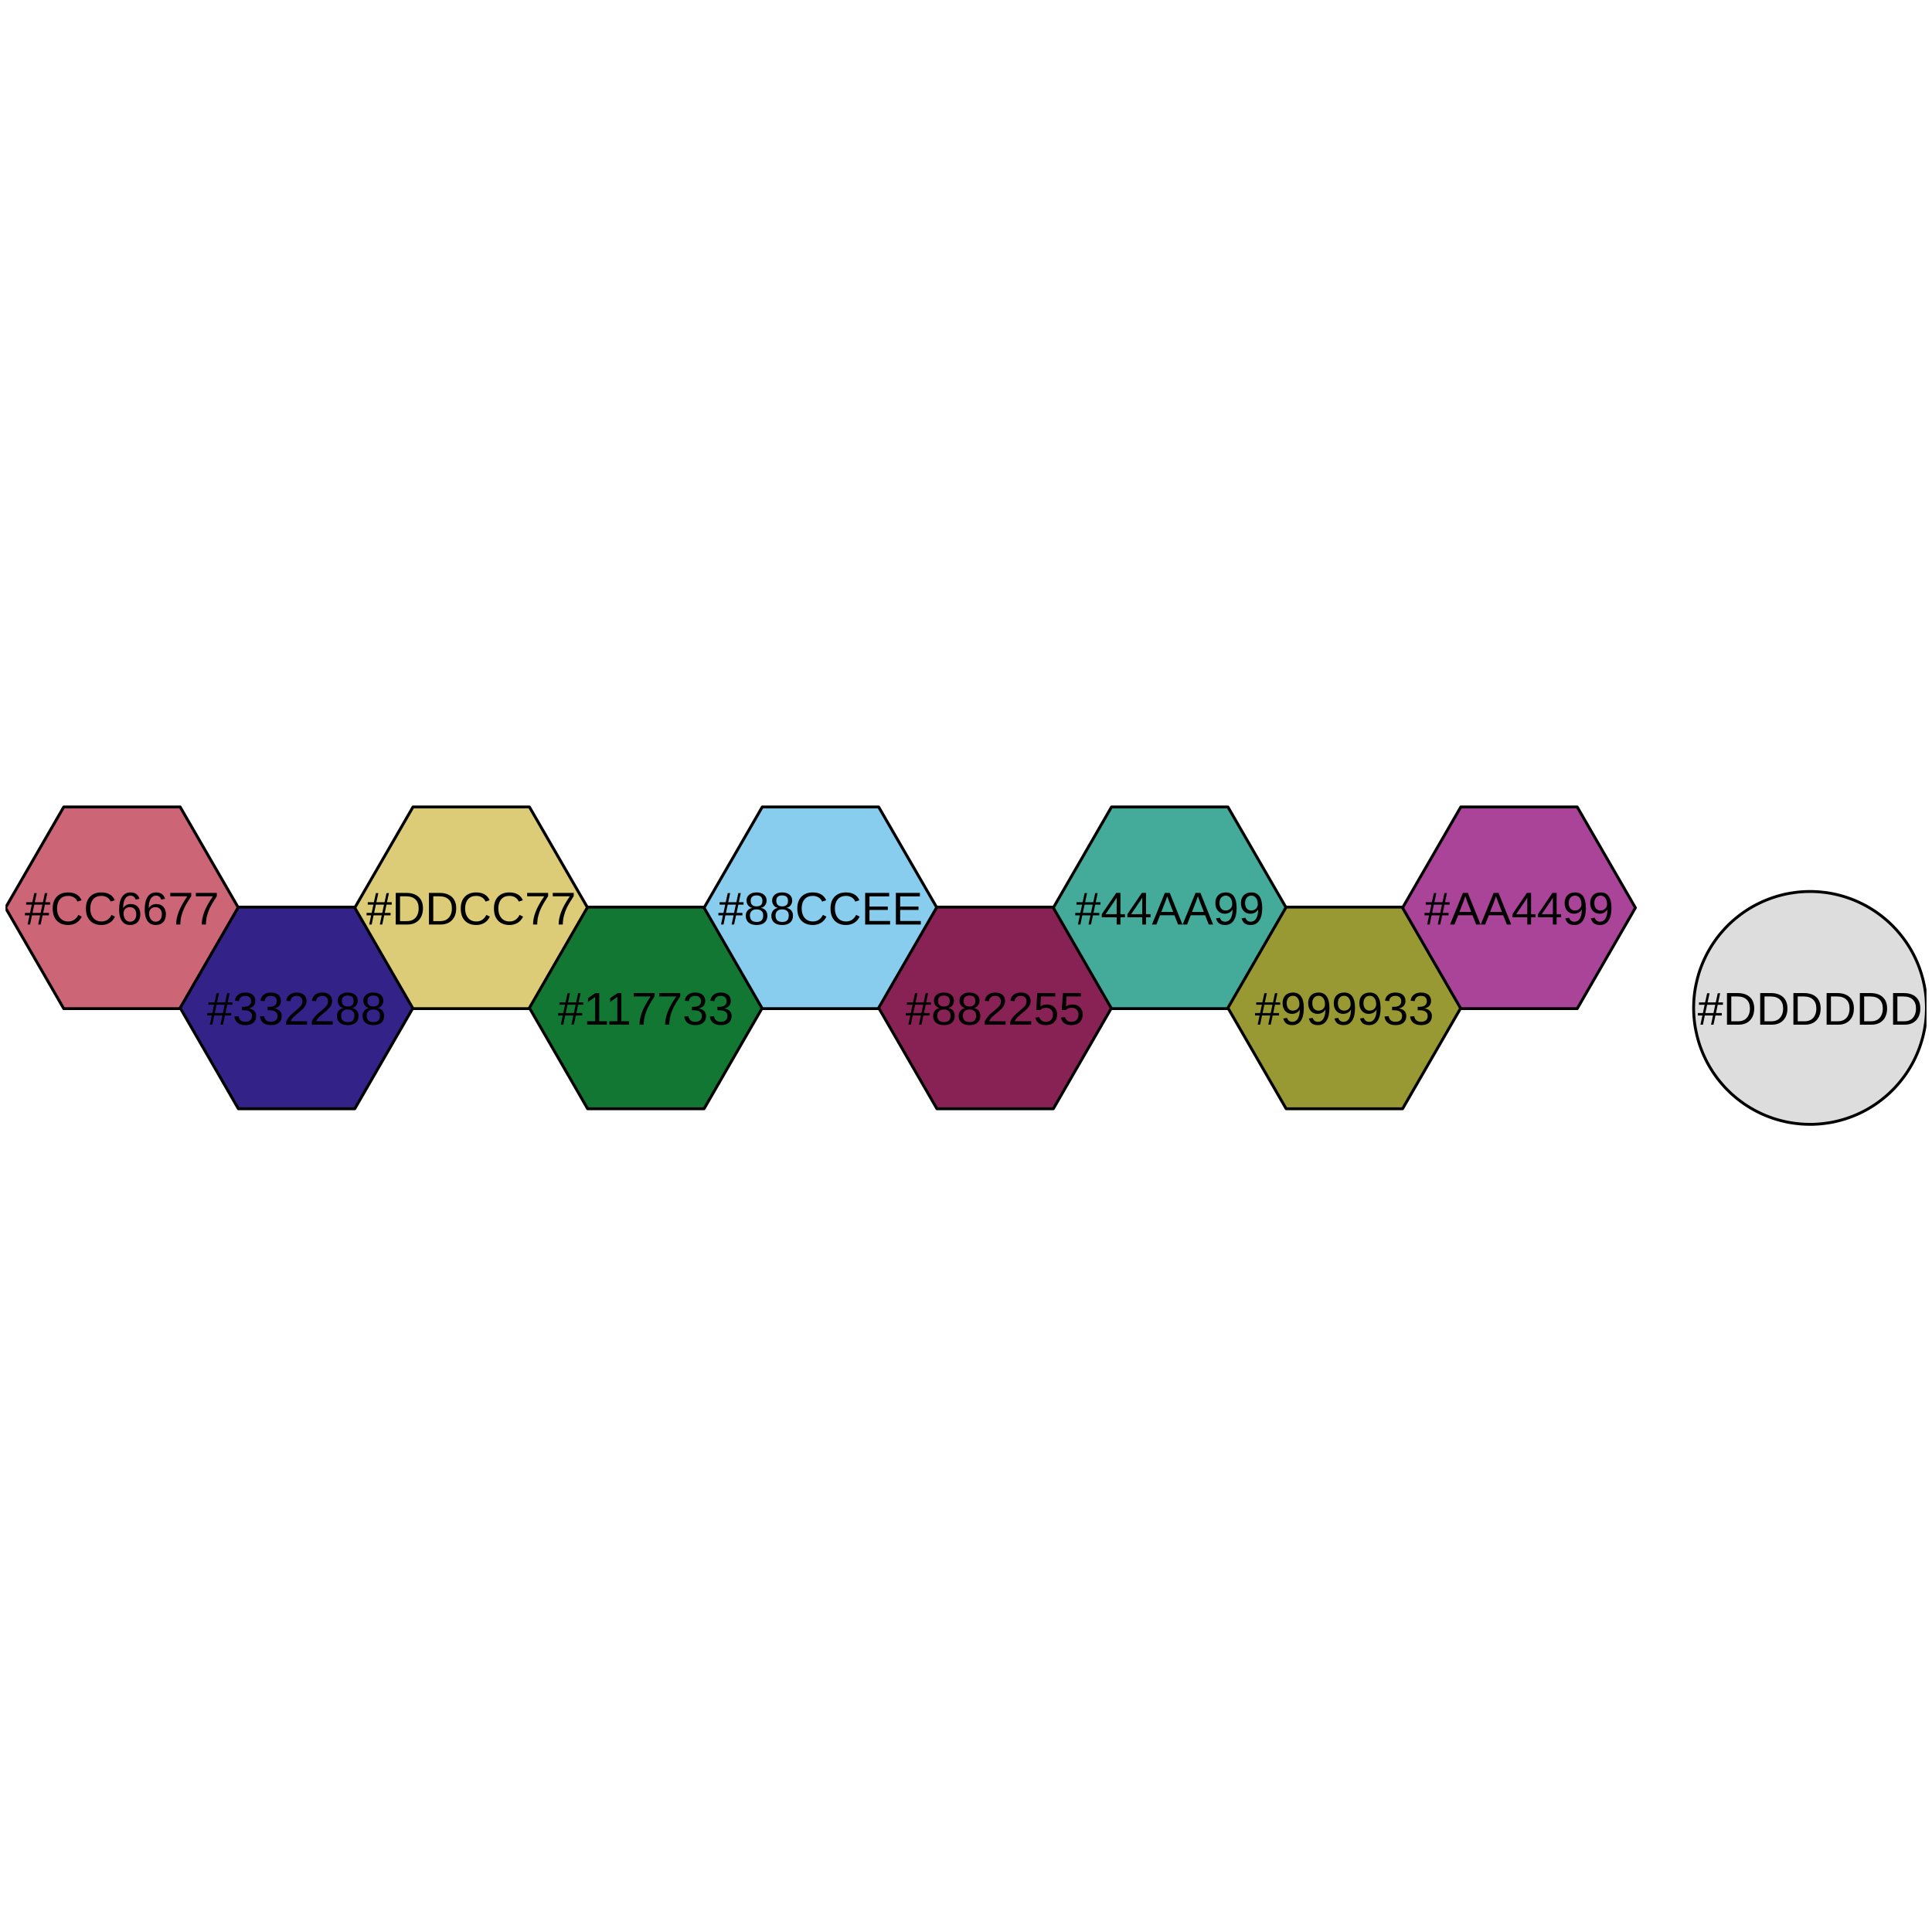
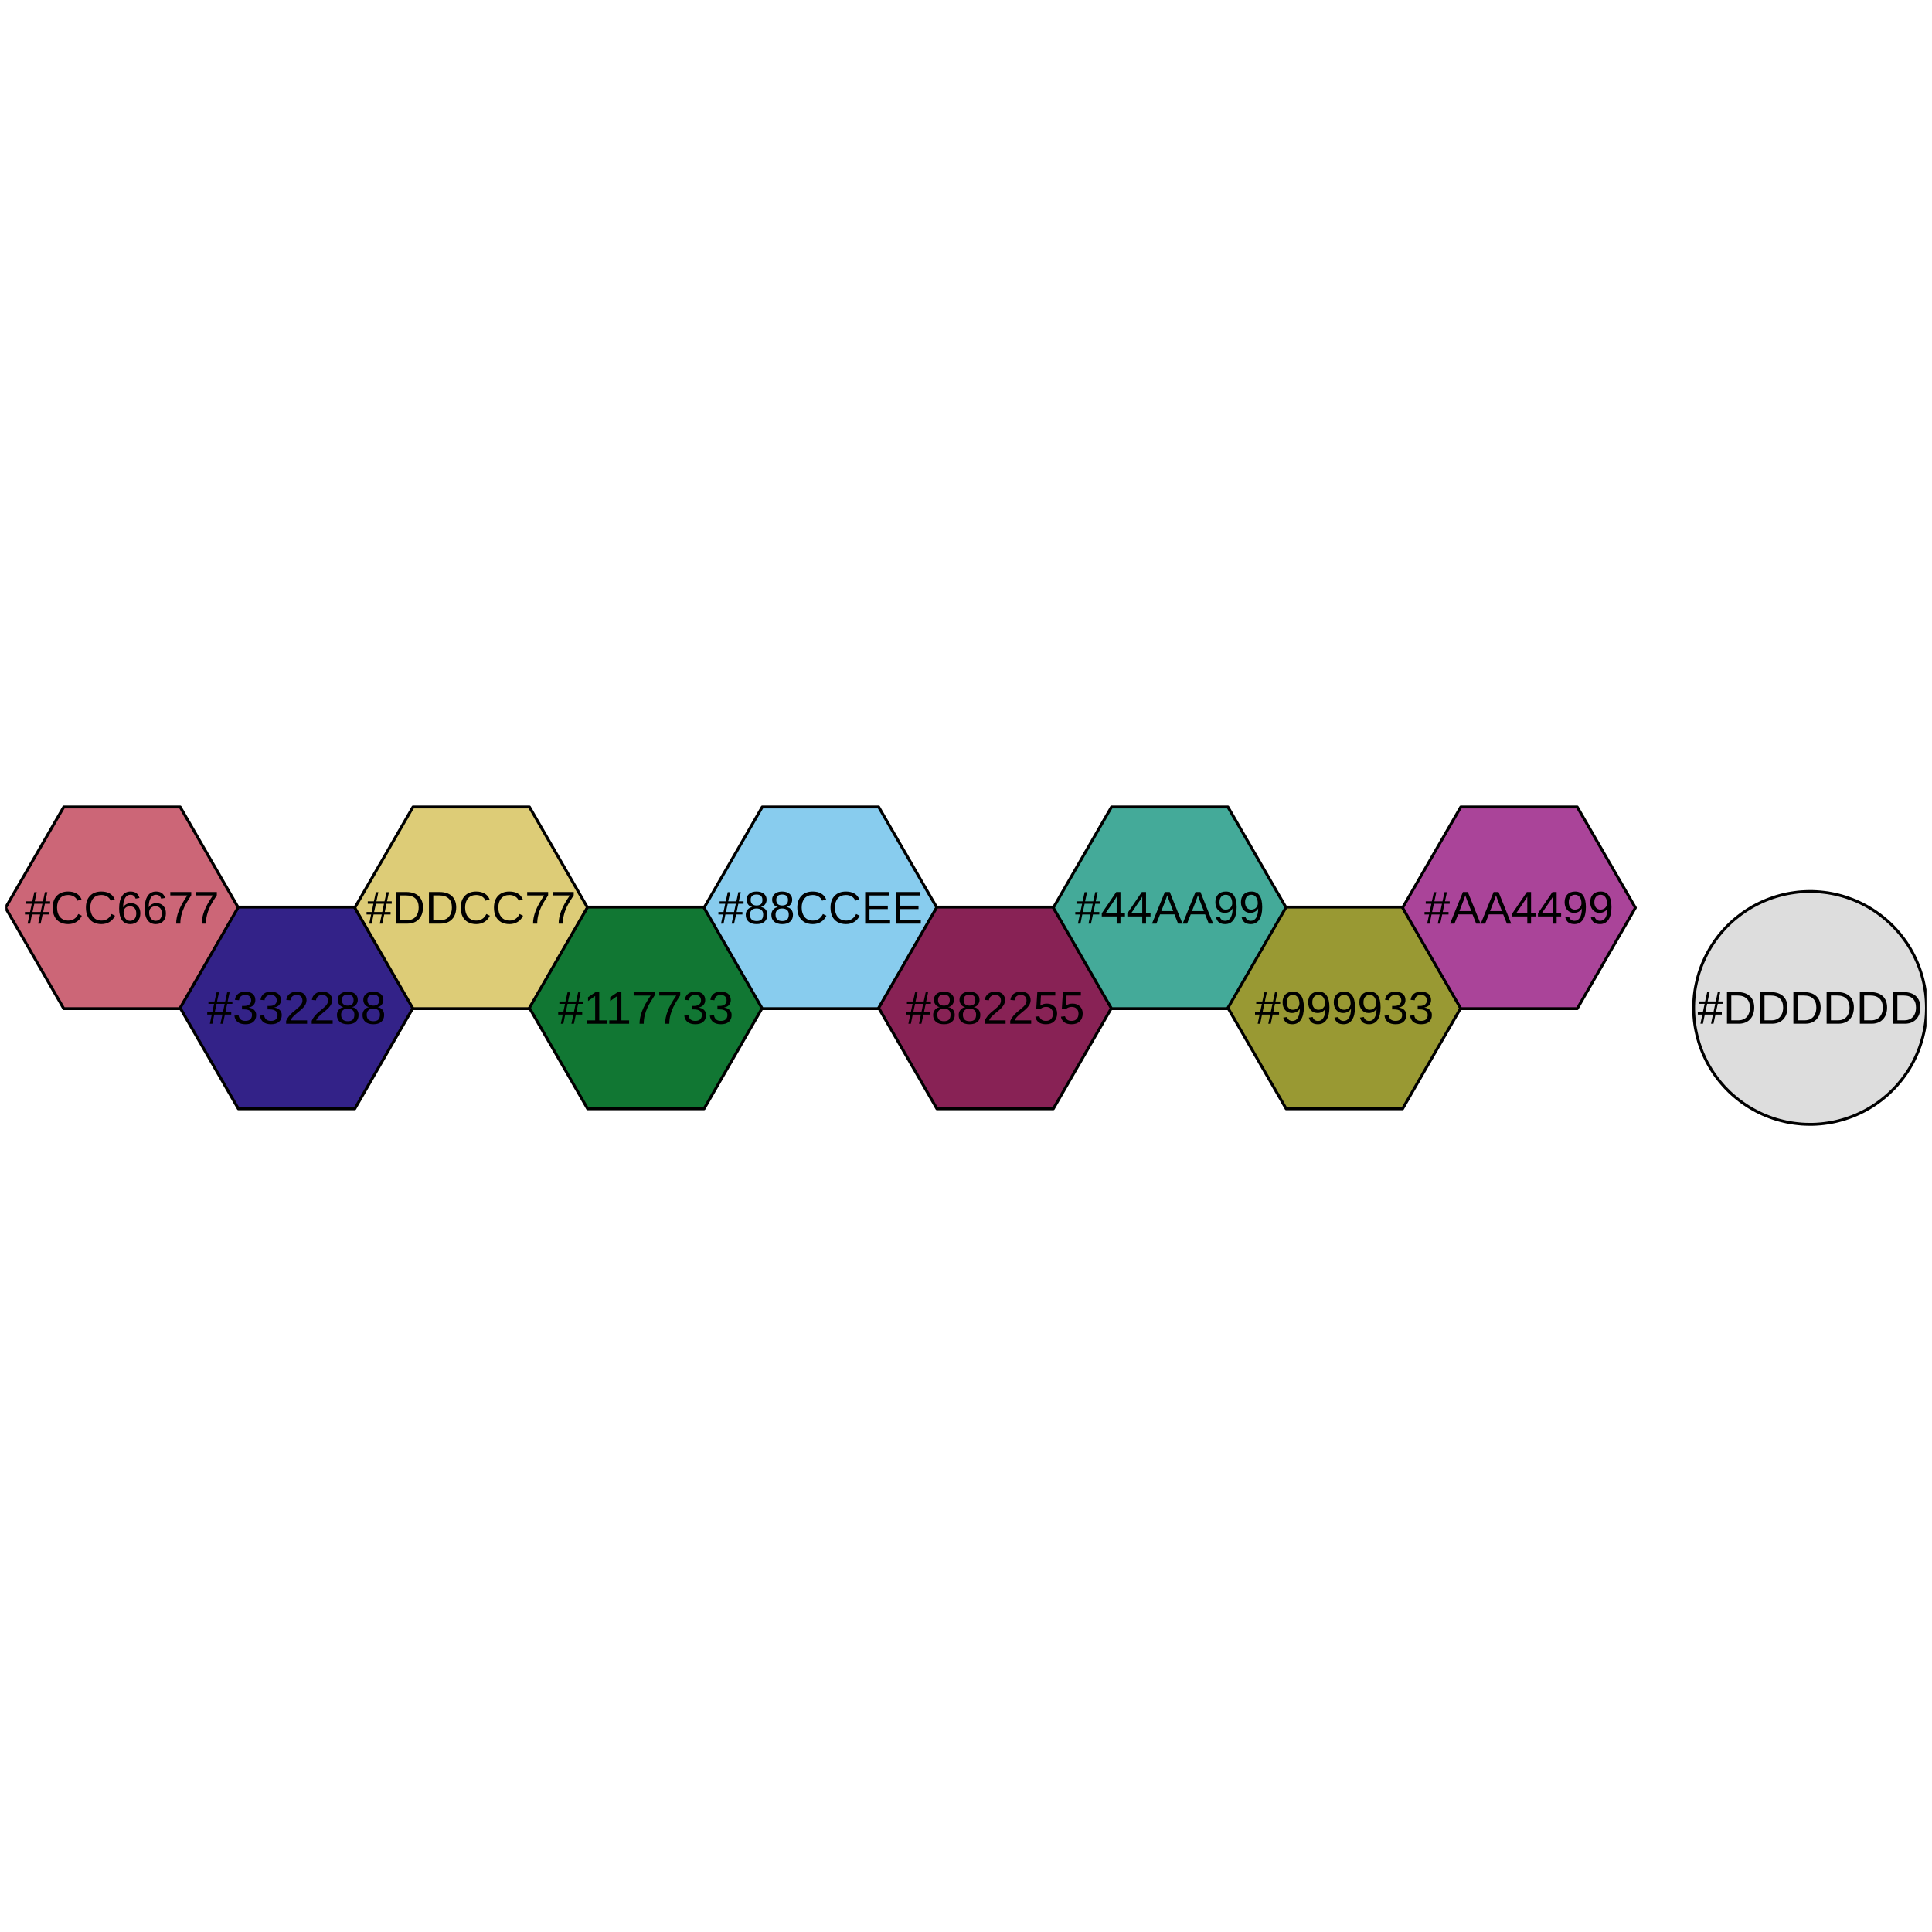
<svg xmlns="http://www.w3.org/2000/svg" class="svglite" width="504.00pt" height="504.00pt" viewBox="0 0 504.00 504.00">
  <defs>
    <style type="text/css">
    .svglite line, .svglite polyline, .svglite polygon, .svglite path, .svglite rect, .svglite circle {
      fill: none;
      stroke: #000000;
      stroke-linecap: round;
      stroke-linejoin: round;
      stroke-miterlimit: 10.00;
    }
    .svglite text {
      white-space: pre;
    }
  </style>
  </defs>
  <rect width="100%" height="100%" style="stroke: none; fill: #FFFFFF;" />
  <defs>
    <clipPath id="cpMC4wMHw1MDQuMDB8MC4wMHw1MDQuMDA=">
      <rect x="0.00" y="0.00" width="504.00" height="504.00" />
    </clipPath>
  </defs>
  <g clip-path="url(#cpMC4wMHw1MDQuMDB8MC4wMHw1MDQuMDA=)">
</g>
  <defs>
    <clipPath id="cpMS40NHw1MDIuNTZ8MS40NHw1MDIuNTY=">
      <rect x="1.44" y="1.44" width="501.12" height="501.12" />
    </clipPath>
  </defs>
  <g clip-path="url(#cpMS40NHw1MDIuNTZ8MS40NHw1MDIuNTY=)">
    <polygon points="47.00,210.51 16.63,210.51 1.44,236.81 16.63,263.12 47.00,263.12 62.18,236.81 " style="stroke-width: 0.75; fill: #CC6677;" />
    <polygon points="92.55,236.63 62.18,236.63 47.00,262.93 62.18,289.24 92.55,289.24 107.74,262.93 " style="stroke-width: 0.75; fill: #332288;" />
    <polygon points="138.11,210.51 107.74,210.51 92.55,236.81 107.74,263.12 138.11,263.12 153.29,236.81 " style="stroke-width: 0.75; fill: #DDCC77;" />
    <polygon points="183.67,236.63 153.29,236.63 138.11,262.93 153.29,289.24 183.67,289.24 198.85,262.93 " style="stroke-width: 0.75; fill: #117733;" />
    <polygon points="229.22,210.51 198.85,210.51 183.67,236.81 198.85,263.12 229.22,263.12 244.41,236.81 " style="stroke-width: 0.75; fill: #88CCEE;" />
    <polygon points="274.78,236.63 244.41,236.63 229.22,262.93 244.41,289.24 274.78,289.24 289.96,262.93 " style="stroke-width: 0.75; fill: #882255;" />
    <polygon points="320.33,210.51 289.96,210.51 274.78,236.81 289.96,263.12 320.33,263.12 335.52,236.81 " style="stroke-width: 0.75; fill: #44AA99;" />
    <polygon points="365.89,236.63 335.52,236.63 320.33,262.93 335.52,289.24 365.89,289.24 381.08,262.93 " style="stroke-width: 0.75; fill: #999933;" />
    <polygon points="411.45,210.51 381.08,210.51 365.89,236.81 381.08,263.12 411.45,263.12 426.63,236.81 " style="stroke-width: 0.75; fill: #AA4499;" />
    <polygon points="502.56,262.93 502.54,261.97 502.50,261.02 502.42,260.06 502.32,259.11 502.18,258.16 502.02,257.21 501.82,256.28 501.60,255.34 501.34,254.42 501.06,253.50 500.75,252.60 500.41,251.70 500.04,250.81 499.64,249.94 499.22,249.08 498.77,248.24 498.29,247.40 497.79,246.59 497.26,245.79 496.70,245.00 496.12,244.24 495.52,243.49 494.90,242.77 494.25,242.06 493.58,241.37 492.89,240.71 492.18,240.07 491.44,239.45 490.69,238.85 489.92,238.28 489.14,237.73 488.33,237.21 487.51,236.71 486.68,236.24 485.83,235.80 484.96,235.38 484.09,234.99 483.20,234.63 482.30,234.30 481.39,233.99 480.47,233.71 479.55,233.47 478.61,233.25 477.67,233.06 476.73,232.90 475.78,232.78 474.82,232.68 473.87,232.61 472.91,232.57 471.95,232.56 470.99,232.59 470.03,232.64 469.08,232.72 468.13,232.84 467.18,232.98 466.23,233.15 465.30,233.35 464.37,233.59 463.44,233.85 462.53,234.14 461.63,234.46 460.73,234.81 459.85,235.18 458.98,235.59 458.12,236.02 457.28,236.47 456.45,236.96 455.64,237.47 454.85,238.00 454.07,238.56 453.31,239.15 452.57,239.75 451.84,240.38 451.14,241.04 450.46,241.71 449.80,242.41 449.17,243.13 448.55,243.86 447.96,244.62 447.40,245.39 446.85,246.19 446.34,246.99 445.85,247.82 445.38,248.66 444.95,249.51 444.54,250.38 444.15,251.26 443.80,252.15 443.47,253.05 443.17,253.96 442.91,254.88 442.67,255.81 442.46,256.74 442.27,257.69 442.12,258.63 442.00,259.58 441.91,260.54 441.85,261.50 441.82,262.45 441.82,263.41 441.85,264.37 441.91,265.33 442.00,266.28 442.12,267.23 442.27,268.18 442.46,269.12 442.67,270.06 442.91,270.99 443.17,271.91 443.47,272.82 443.80,273.72 444.15,274.61 444.54,275.49 444.95,276.36 445.38,277.21 445.85,278.05 446.34,278.87 446.85,279.68 447.40,280.47 447.96,281.25 448.55,282.00 449.17,282.74 449.80,283.46 450.46,284.15 451.14,284.83 451.84,285.48 452.57,286.11 453.31,286.72 454.07,287.31 454.85,287.87 455.64,288.40 456.45,288.91 457.28,289.39 458.12,289.85 458.98,290.28 459.85,290.69 460.73,291.06 461.63,291.41 462.53,291.73 463.44,292.02 464.37,292.28 465.30,292.51 466.23,292.72 467.18,292.89 468.13,293.03 469.08,293.14 470.03,293.23 470.99,293.28 471.95,293.30 472.91,293.30 473.87,293.26 474.82,293.19 475.78,293.09 476.73,292.96 477.67,292.81 478.61,292.62 479.55,292.40 480.47,292.15 481.39,291.88 482.30,291.57 483.20,291.24 484.09,290.88 484.96,290.49 485.83,290.07 486.68,289.63 487.51,289.16 488.33,288.66 489.14,288.14 489.92,287.59 490.69,287.02 491.44,286.42 492.18,285.80 492.89,285.16 493.58,284.49 494.25,283.81 494.90,283.10 495.52,282.37 496.12,281.63 496.70,280.86 497.26,280.08 497.79,279.28 498.29,278.46 498.77,277.63 499.22,276.79 499.64,275.93 500.04,275.05 500.41,274.17 500.75,273.27 501.06,272.36 501.34,271.45 501.60,270.52 501.82,269.59 502.02,268.65 502.18,267.71 502.32,266.76 502.42,265.81 502.50,264.85 502.54,263.89 502.56,262.93 " style="stroke-width: 0.75; fill: #DDDDDD;" />
-     <text x="472.19" y="267.31" text-anchor="middle" style="font-size: 12.00px; font-family: &quot;Arial&quot;;" textLength="65.53px" lengthAdjust="spacingAndGlyphs">#DDDDDD</text>
-     <text x="31.81" y="241.18" text-anchor="middle" style="font-size: 12.00px; font-family: &quot;Arial&quot;;" textLength="57.38px" lengthAdjust="spacingAndGlyphs">#CC6677</text>
-     <text x="77.37" y="267.30" text-anchor="middle" style="font-size: 12.00px; font-family: &quot;Arial&quot;;" textLength="55.89px" lengthAdjust="spacingAndGlyphs">#332288</text>
-     <text x="122.92" y="241.18" text-anchor="middle" style="font-size: 12.00px; font-family: &quot;Arial&quot;;" textLength="60.59px" lengthAdjust="spacingAndGlyphs">#DDCC77</text>
-     <text x="168.48" y="267.30" text-anchor="middle" style="font-size: 12.00px; font-family: &quot;Arial&quot;;" textLength="55.89px" lengthAdjust="spacingAndGlyphs">#117733</text>
-     <text x="214.04" y="241.18" text-anchor="middle" style="font-size: 12.00px; font-family: &quot;Arial&quot;;" textLength="57.26px" lengthAdjust="spacingAndGlyphs">#88CCEE</text>
-     <text x="259.59" y="267.30" text-anchor="middle" style="font-size: 12.00px; font-family: &quot;Arial&quot;;" textLength="55.89px" lengthAdjust="spacingAndGlyphs">#882255</text>
-     <text x="305.15" y="241.18" text-anchor="middle" style="font-size: 12.00px; font-family: &quot;Arial&quot;;" textLength="57.36px" lengthAdjust="spacingAndGlyphs">#44AA99</text>
-     <text x="350.71" y="267.30" text-anchor="middle" style="font-size: 12.00px; font-family: &quot;Arial&quot;;" textLength="55.89px" lengthAdjust="spacingAndGlyphs">#999933</text>
-     <text x="396.26" y="241.18" text-anchor="middle" style="font-size: 12.00px; font-family: &quot;Arial&quot;;" textLength="57.36px" lengthAdjust="spacingAndGlyphs">#AA4499</text>
+     <text x="472.19" y="267.06" text-anchor="middle" style="font-size: 12.00px; font-family: &quot;Liberation Sans&quot;;" textLength="58.69px" lengthAdjust="spacingAndGlyphs">#DDDDDD</text>
+     <text x="31.81" y="240.95" text-anchor="middle" style="font-size: 12.00px; font-family: &quot;Liberation Sans&quot;;" textLength="50.71px" lengthAdjust="spacingAndGlyphs">#CC6677</text>
+     <text x="77.37" y="267.07" text-anchor="middle" style="font-size: 12.00px; font-family: &quot;Liberation Sans&quot;;" textLength="46.72px" lengthAdjust="spacingAndGlyphs">#332288</text>
+     <text x="122.92" y="240.95" text-anchor="middle" style="font-size: 12.00px; font-family: &quot;Liberation Sans&quot;;" textLength="54.70px" lengthAdjust="spacingAndGlyphs">#DDCC77</text>
+     <text x="168.48" y="267.07" text-anchor="middle" style="font-size: 12.00px; font-family: &quot;Liberation Sans&quot;;" textLength="45.83px" lengthAdjust="spacingAndGlyphs">#117733</text>
+     <text x="214.04" y="240.95" text-anchor="middle" style="font-size: 12.00px; font-family: &quot;Liberation Sans&quot;;" textLength="53.37px" lengthAdjust="spacingAndGlyphs">#88CCEE</text>
+     <text x="259.59" y="267.07" text-anchor="middle" style="font-size: 12.00px; font-family: &quot;Liberation Sans&quot;;" textLength="46.72px" lengthAdjust="spacingAndGlyphs">#882255</text>
+     <text x="305.15" y="240.95" text-anchor="middle" style="font-size: 12.00px; font-family: &quot;Liberation Sans&quot;;" textLength="49.38px" lengthAdjust="spacingAndGlyphs">#44AA99</text>
+     <text x="350.71" y="267.07" text-anchor="middle" style="font-size: 12.00px; font-family: &quot;Liberation Sans&quot;;" textLength="46.72px" lengthAdjust="spacingAndGlyphs">#999933</text>
+     <text x="396.26" y="240.95" text-anchor="middle" style="font-size: 12.00px; font-family: &quot;Liberation Sans&quot;;" textLength="49.38px" lengthAdjust="spacingAndGlyphs">#AA4499</text>
  </g>
  <defs>
    <clipPath id="cpNTkuMDR8NDczLjc2fDU5LjA0fDQzMC41Ng==">
      <rect x="59.04" y="59.04" width="414.72" height="371.52" />
    </clipPath>
  </defs>
  <g clip-path="url(#cpNTkuMDR8NDczLjc2fDU5LjA0fDQzMC41Ng==)">
</g>
</svg>
